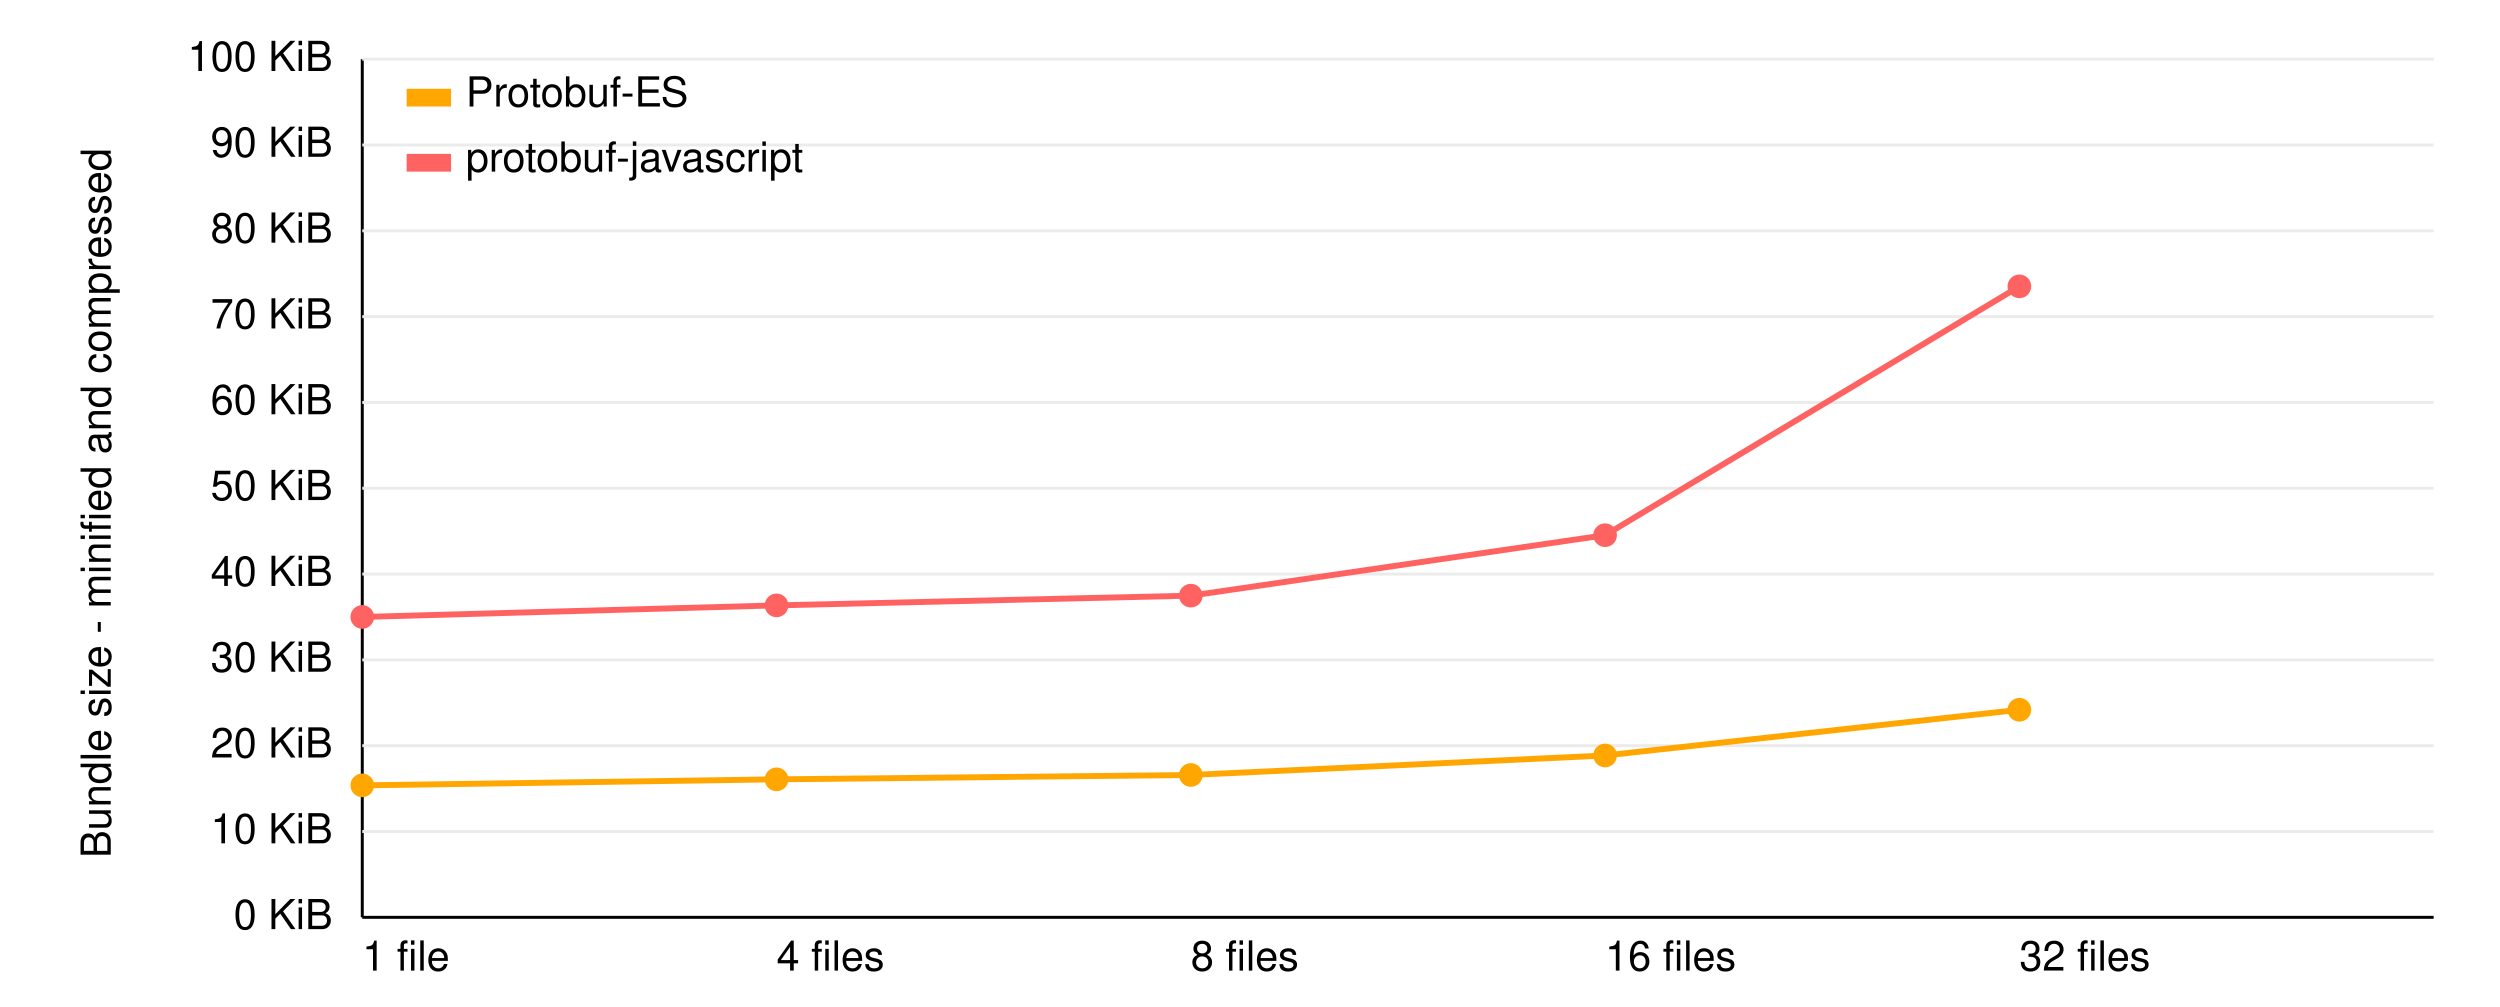
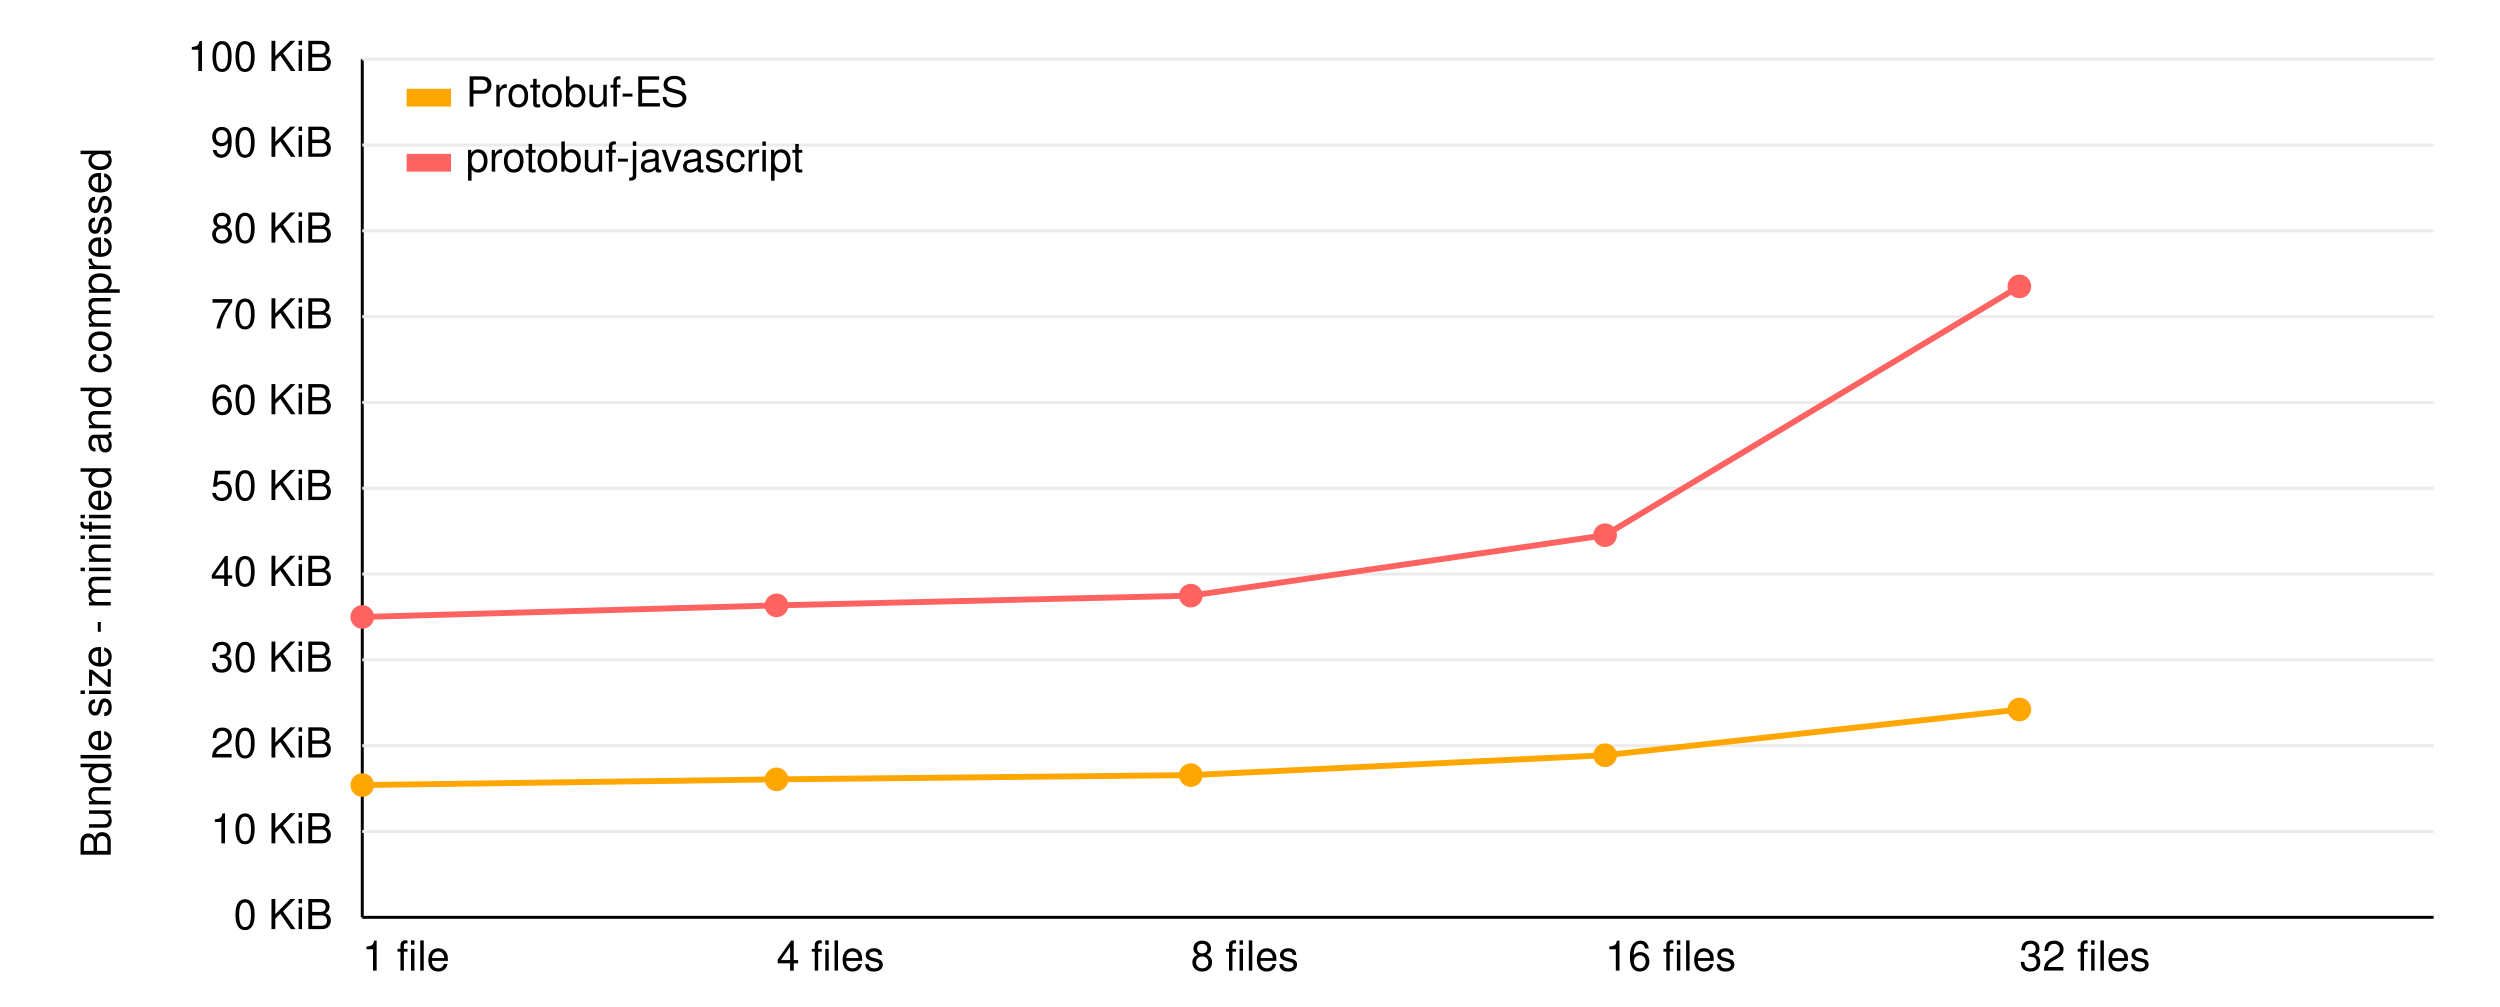
<svg xmlns="http://www.w3.org/2000/svg" version="1.1" width="820px" height="330px" viewBox="0 0 820 340" class="chart">
  <style>
      
      text {
        font: 14px Verdana, Helvetica, Arial, sans-serif;
      }
      
    </style>
  <g transform="translate(110,310)">
    <line y1="0" x2="700" stroke="black" />
    <text x="0" y="18" text-anchor="start">1 file</text>
    <text x="140" y="18" text-anchor="start">4 files</text>
    <text x="280" y="18" text-anchor="start">8 files</text>
    <text x="420" y="18" text-anchor="start">16 files</text>
    <text x="560" y="18" text-anchor="start">32 files</text>
  </g>
  <g transform="translate(110, 20)">
    <line x1="0" x2="0" y1="0" y2="290" stroke="black" />
    <g transform="rotate(-90), translate(-150,-85)">
      <text text-anchor="middle">Bundle size - minified and compressed</text>
    </g>
    <text x="-10" y="4" text-anchor="end">100 KiB</text>
    <line x1="0" x2="700" y1="0" y2="0" stroke="#ebebeb" />
    <text x="-10" y="33" text-anchor="end">90 KiB</text>
    <line x1="0" x2="700" y1="29" y2="29" stroke="#ebebeb" />
    <text x="-10" y="62" text-anchor="end">80 KiB</text>
    <line x1="0" x2="700" y1="58" y2="58" stroke="#ebebeb" />
    <text x="-10" y="91" text-anchor="end">70 KiB</text>
    <line x1="0" x2="700" y1="87" y2="87" stroke="#ebebeb" />
    <text x="-10" y="120" text-anchor="end">60 KiB</text>
    <line x1="0" x2="700" y1="116" y2="116" stroke="#ebebeb" />
    <text x="-10" y="149" text-anchor="end">50 KiB</text>
    <line x1="0" x2="700" y1="145" y2="145" stroke="#ebebeb" />
    <text x="-10" y="178" text-anchor="end">40 KiB</text>
    <line x1="0" x2="700" y1="174" y2="174" stroke="#ebebeb" />
    <text x="-10" y="207" text-anchor="end">30 KiB</text>
    <line x1="0" x2="700" y1="203" y2="203" stroke="#ebebeb" />
    <text x="-10" y="236" text-anchor="end">20 KiB</text>
    <line x1="0" x2="700" y1="232" y2="232" stroke="#ebebeb" />
    <text x="-10" y="265" text-anchor="end">10 KiB</text>
    <line x1="0" x2="700" y1="261" y2="261" stroke="#ebebeb" />
    <text x="-10" y="294" text-anchor="end">0 KiB</text>
  </g>
  <g transform="translate(110, 20)">
-     <polyline fill="none" stroke="#ffa600" stroke-width="2" points="0,245.404 140,243.371 280,241.895 420,235.302 560,219.859">
+     <polyline fill="none" stroke="#ffa600" stroke-width="2" points="0,245.299 140,243.376 280,241.943 420,235.223 560,219.763">
    </polyline>
-     <circle cx="0" cy="245.404" r="4" fill="#ffa600" />
-     <circle cx="140" cy="243.371" r="4" fill="#ffa600" />
-     <circle cx="280" cy="241.895" r="4" fill="#ffa600" />
-     <circle cx="420" cy="235.302" r="4" fill="#ffa600" />
-     <circle cx="560" cy="219.859" r="4" fill="#ffa600" />
+     <circle cx="0" cy="245.299" r="4" fill="#ffa600" />
+     <circle cx="140" cy="243.376" r="4" fill="#ffa600" />
+     <circle cx="280" cy="241.943" r="4" fill="#ffa600" />
+     <circle cx="420" cy="235.223" r="4" fill="#ffa600" />
+     <circle cx="560" cy="219.763" r="4" fill="#ffa600" />
  </g>
  <g transform="translate(110, 20)">
    <polyline fill="none" stroke="#ff6361" stroke-width="2" points="0,188.492 140,184.578 280,181.292 420,160.862 560,76.774">
    </polyline>
    <circle cx="0" cy="188.492" r="4" fill="#ff6361" />
    <circle cx="140" cy="184.578" r="4" fill="#ff6361" />
    <circle cx="280" cy="181.292" r="4" fill="#ff6361" />
    <circle cx="420" cy="160.862" r="4" fill="#ff6361" />
    <circle cx="560" cy="76.774" r="4" fill="#ff6361" />
  </g>
  <g transform="translate(125, 30)">
    <g transform="translate(0, 0)">
      <rect width="15" height="6" fill="#ffa600" />
      <text x="20" y="6">Protobuf-ES</text>
    </g>
    <g transform="translate(0, 22)">
      <rect width="15" height="6" fill="#ff6361" />
      <text x="20" y="6">protobuf-javascript</text>
    </g>
  </g>
</svg>
